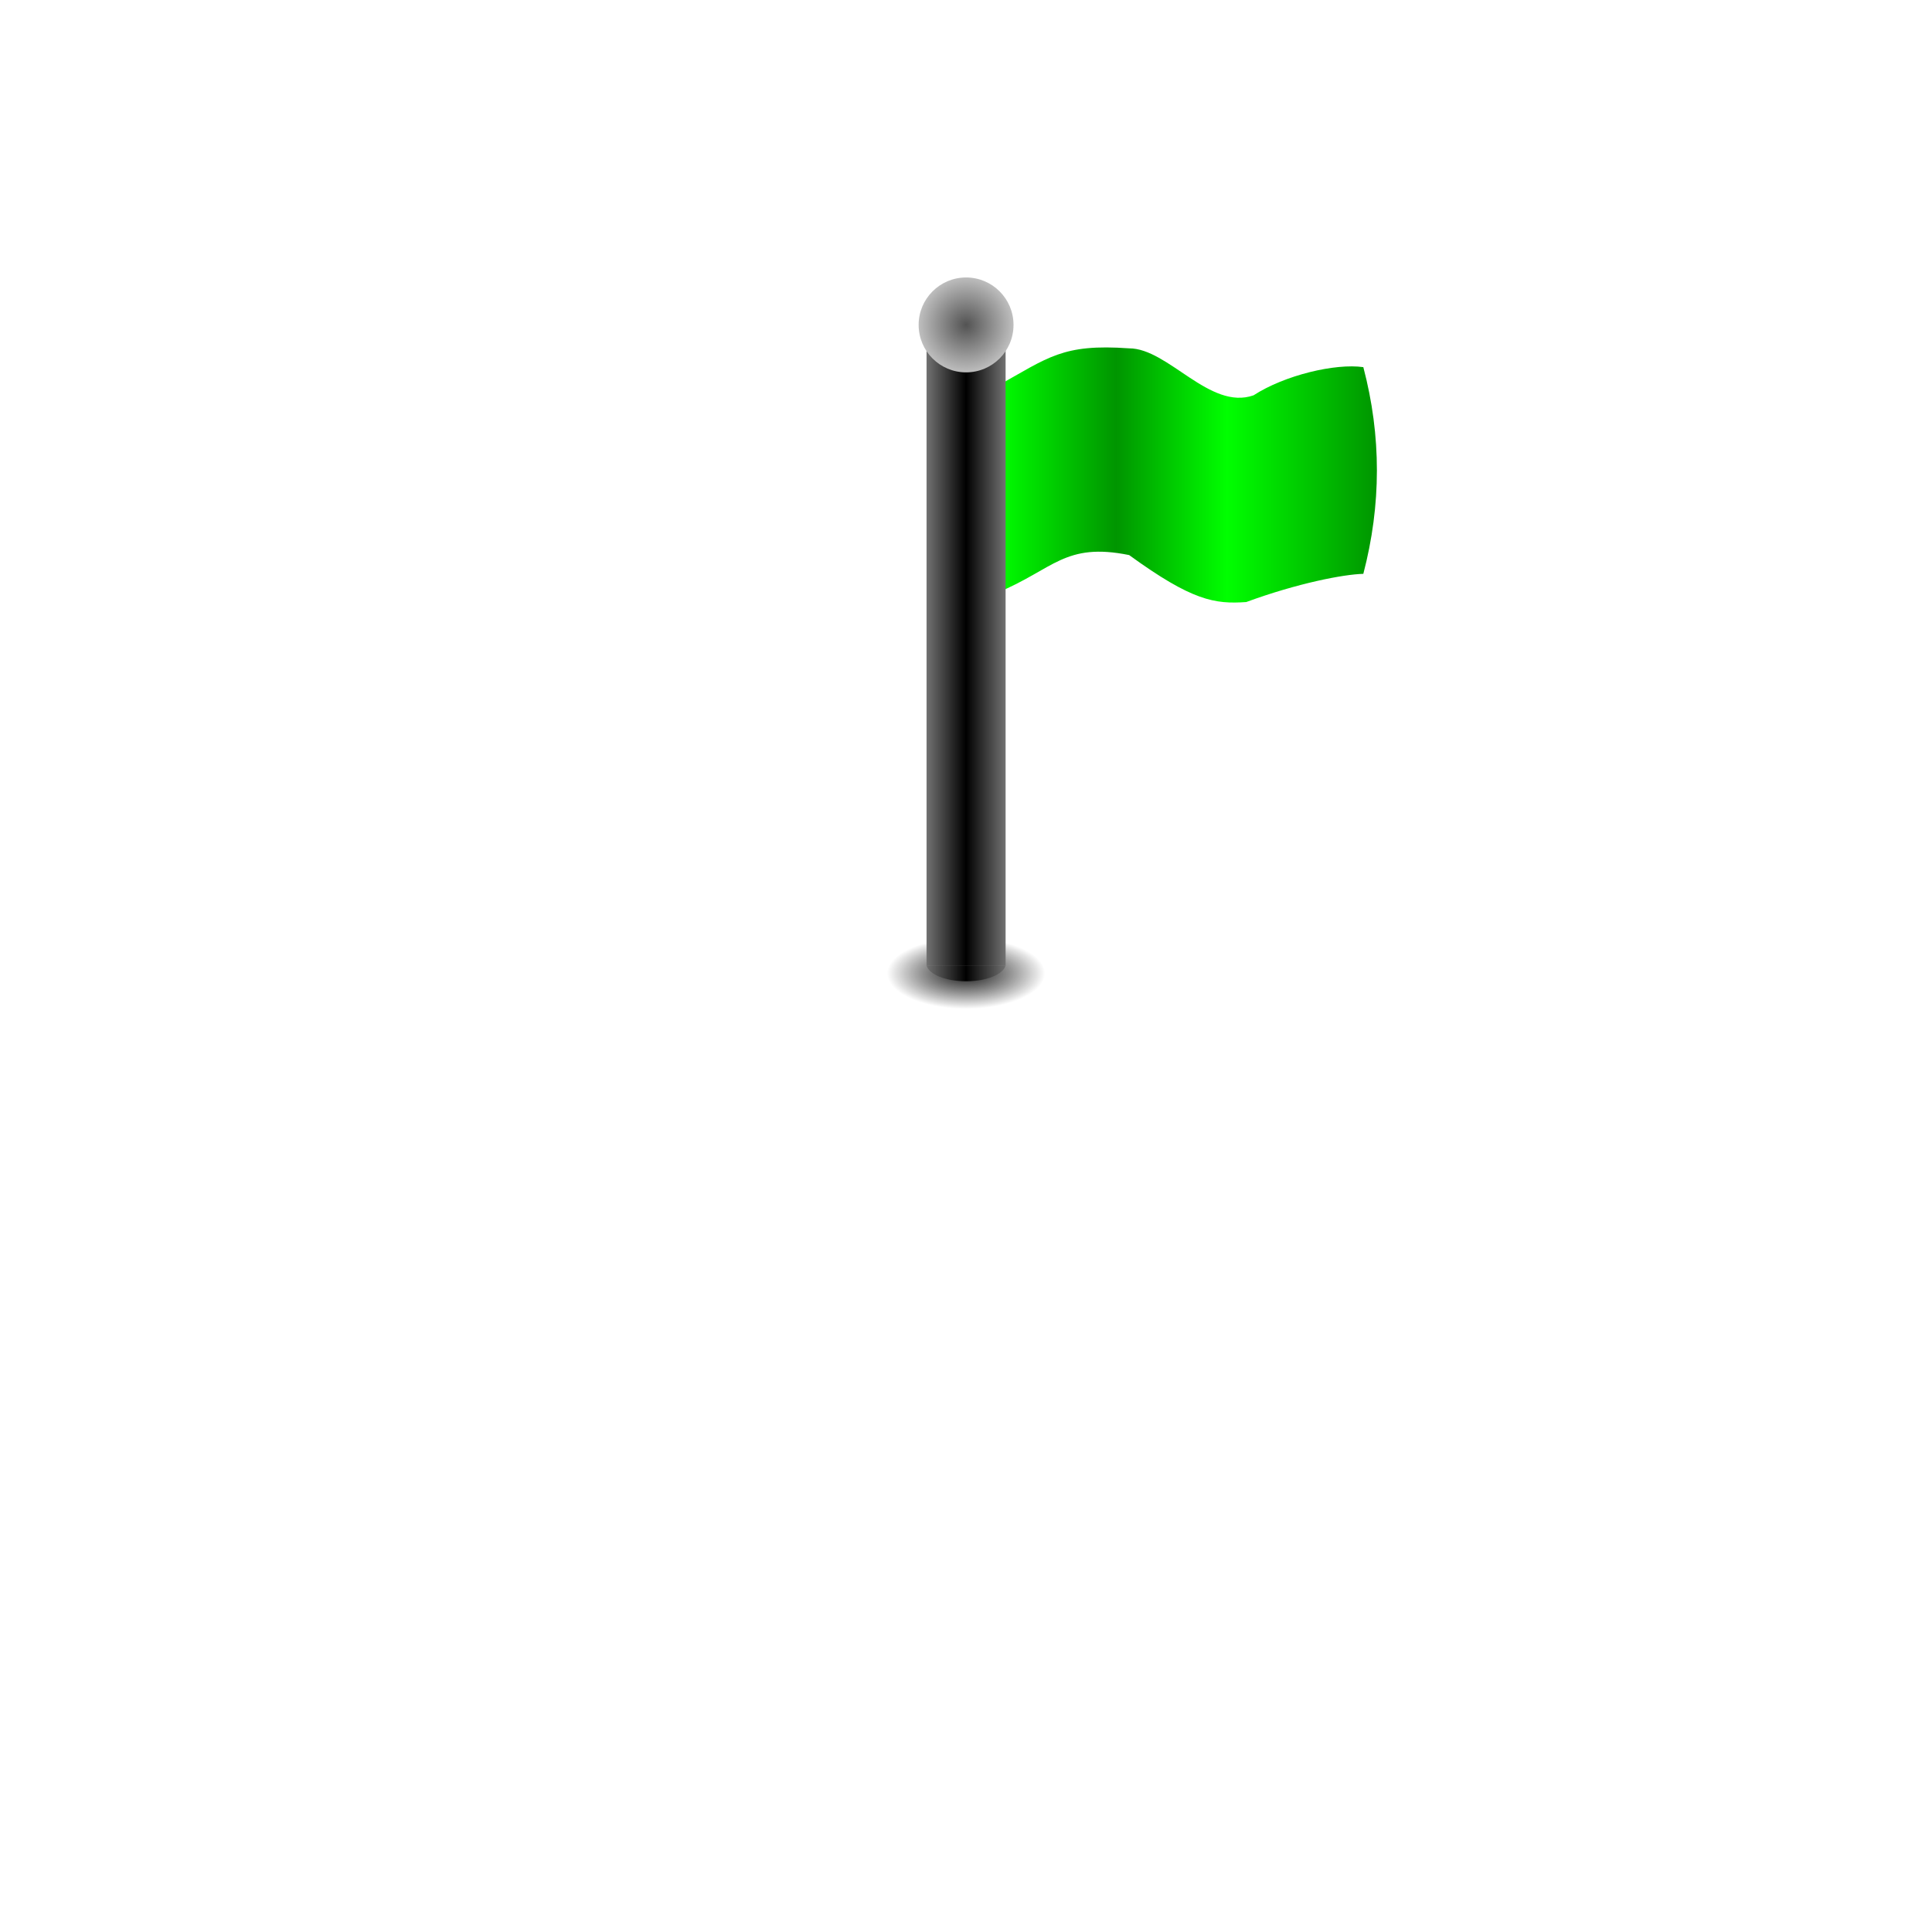
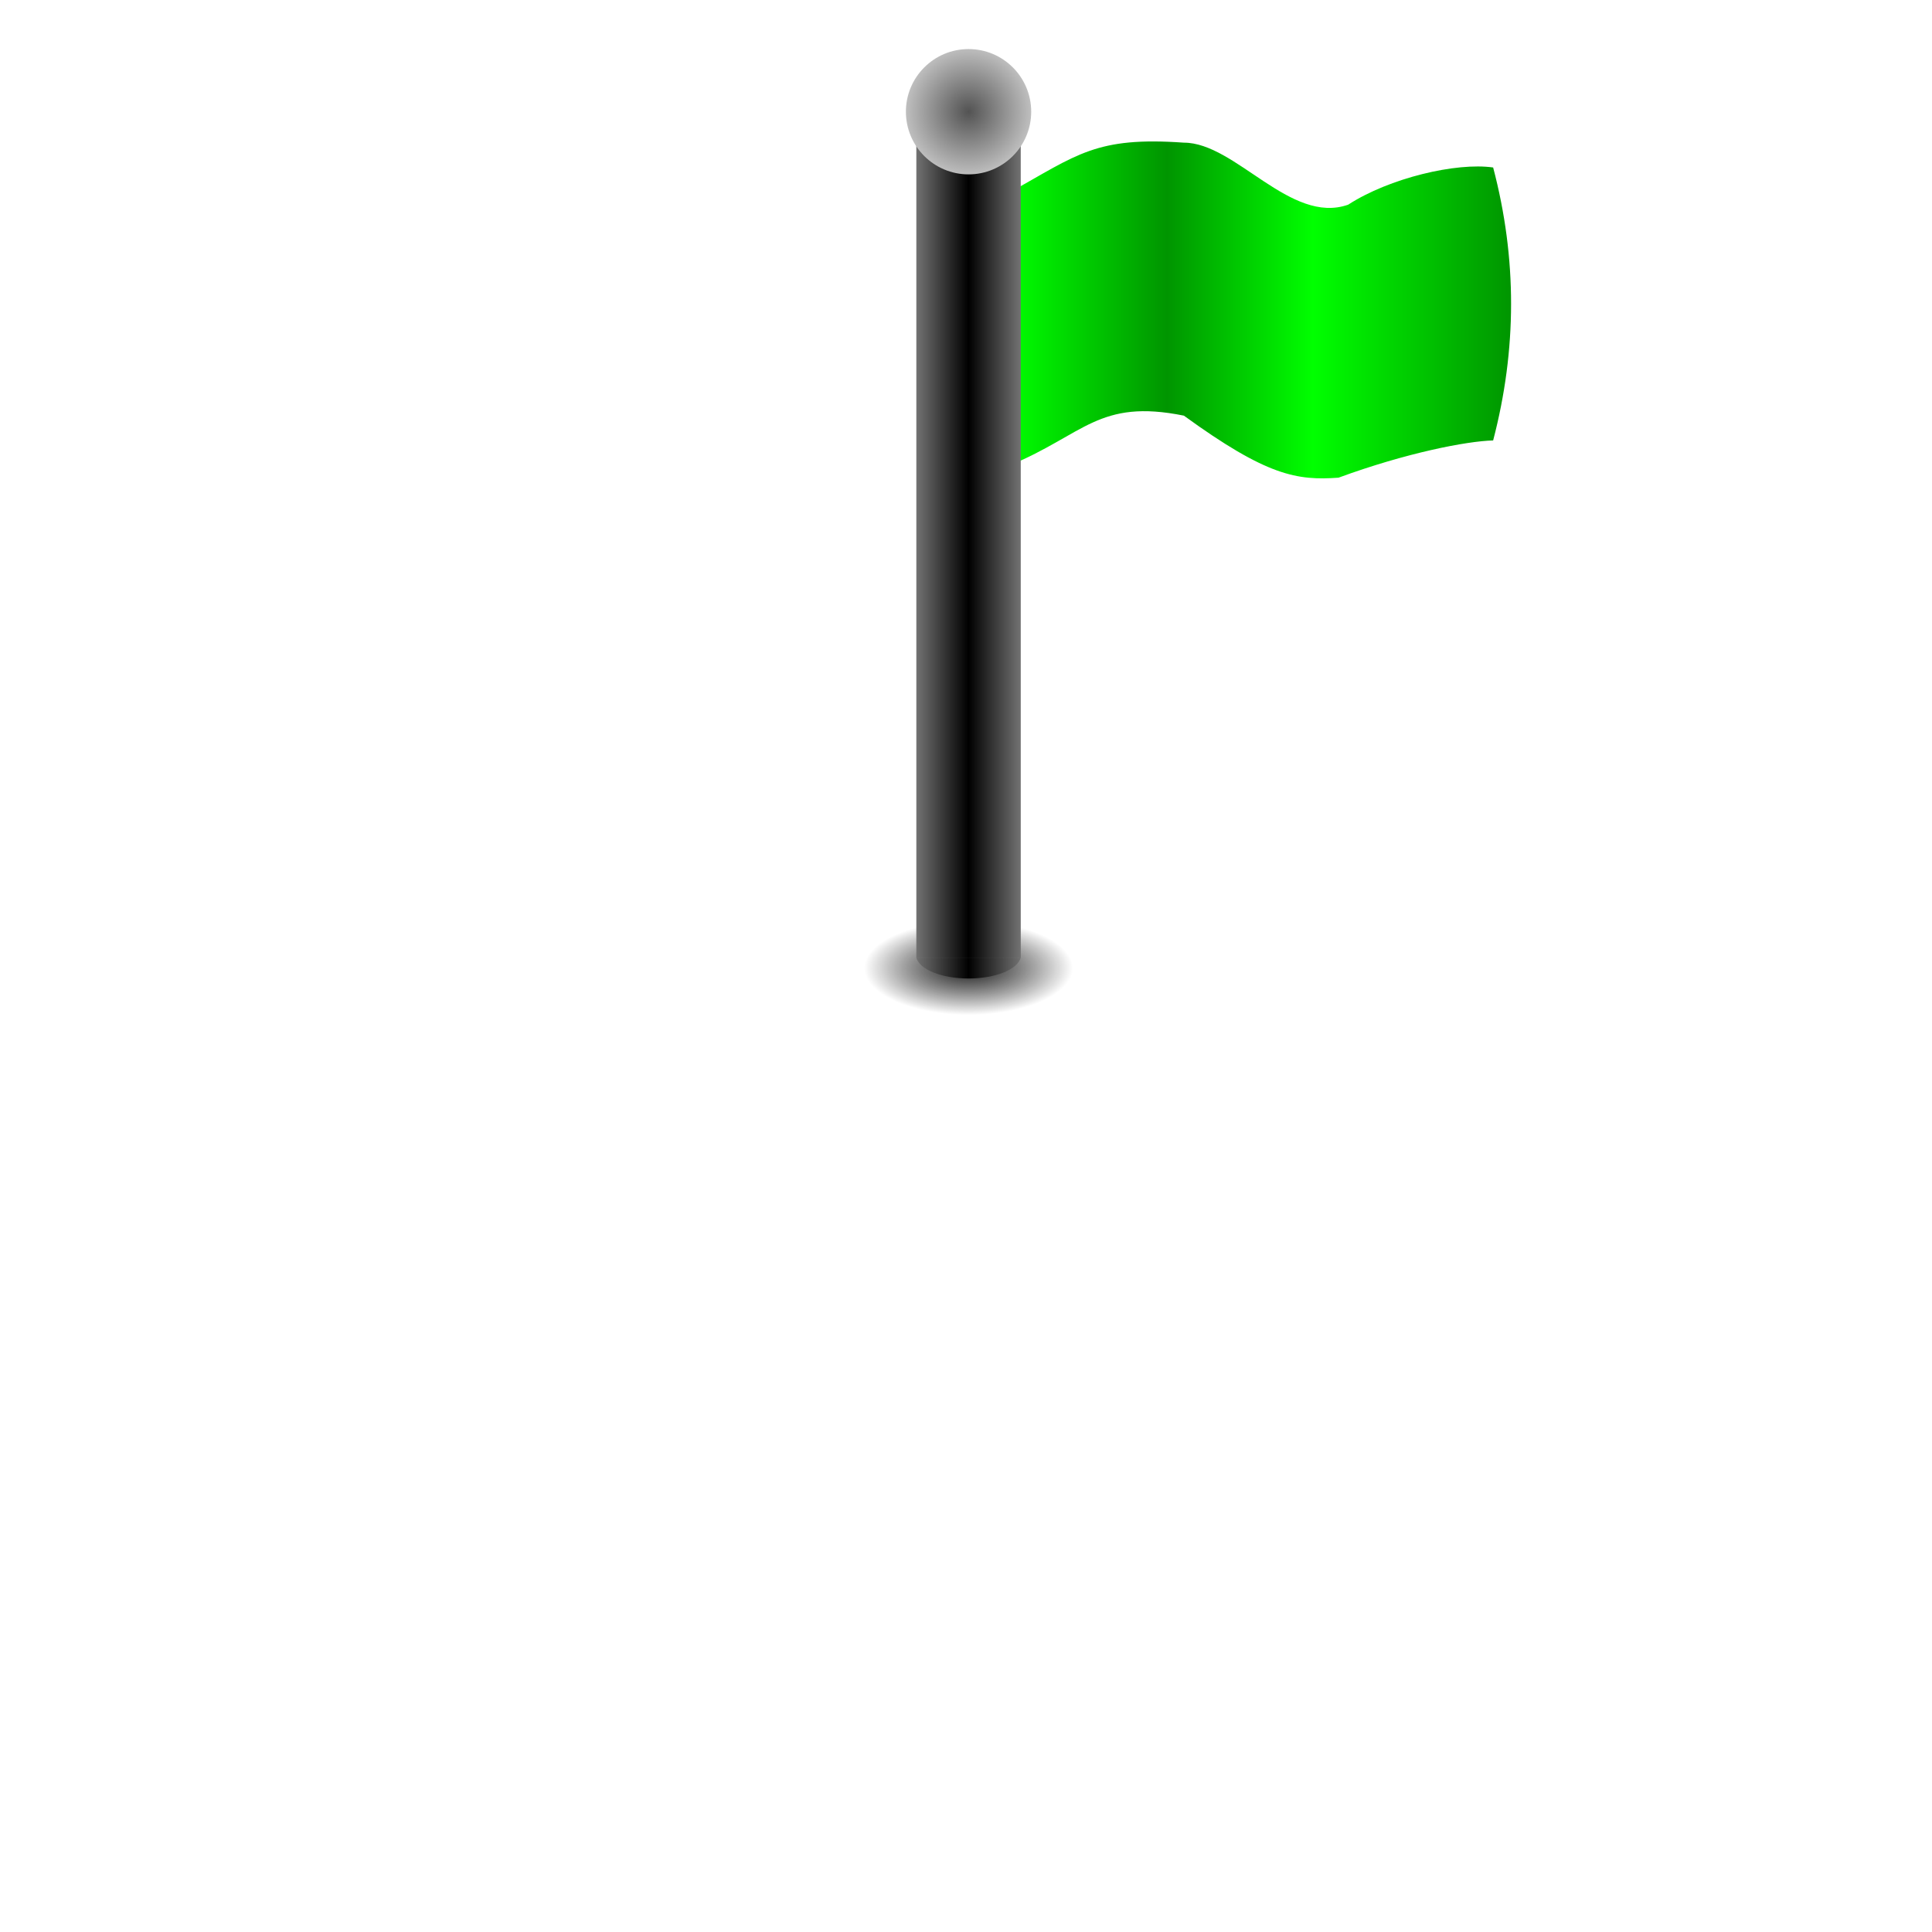
- <svg xmlns="http://www.w3.org/2000/svg" xmlns:xlink="http://www.w3.org/1999/xlink" width="64" height="64" id="svg2816" version="1.1">
+ <svg xmlns="http://www.w3.org/2000/svg" xmlns:xlink="http://www.w3.org/1999/xlink" width="128" height="128" id="svg2816" version="1.1">
  <defs id="defs2818">
    <linearGradient id="linearGradient3709">
      <stop style="stop-color:#ffffff;stop-opacity:1;" offset="0" id="stop3711" />
      <stop style="stop-color:#7f7f7f;stop-opacity:1;" offset="1" id="stop3713" />
    </linearGradient>
    <radialGradient xlink:href="#linearGradient3709" id="radialGradient3715" cx="28" cy="29" fx="28" fy="29" r="10.5" gradientTransform="matrix(2.35,0,0,1.12619,-38.25,-0.659523)" gradientUnits="userSpaceOnUse" />
    <radialGradient xlink:href="#linearGradient3709" id="radialGradient3725" gradientUnits="userSpaceOnUse" gradientTransform="matrix(2.35,0,0,1.12619,-38.25,-0.659523)" cx="28" cy="29" fx="28" fy="29" r="10.5" />
    <linearGradient xlink:href="#linearGradient5037" id="linearGradient4644" gradientUnits="userSpaceOnUse" x1="24.48" y1="-262.013" x2="48.476" y2="-262.013" />
    <linearGradient id="linearGradient5037">
      <stop style="stop-color:#ff0000;stop-opacity:1;" offset="0" id="stop5039" />
      <stop id="stop5045" offset="0.313" style="stop-color:#a60000;stop-opacity:1;" />
      <stop style="stop-color:#e30000;stop-opacity:1;" offset="0.605" id="stop5047" />
      <stop style="stop-color:#a60000;stop-opacity:1;" offset="1" id="stop5041" />
    </linearGradient>
    <radialGradient xlink:href="#linearGradient4728" id="radialGradient4646" gradientUnits="userSpaceOnUse" gradientTransform="matrix(1,0,0,0.2222222,0,-45.88889)" cx="40.5" cy="-59" fx="40.5" fy="-59" r="4.5" />
    <linearGradient id="linearGradient4728">
      <stop style="stop-color:#191919;stop-opacity:1;" offset="0" id="stop4730" />
      <stop style="stop-color:#000000;stop-opacity:0;" offset="1" id="stop4732" />
    </linearGradient>
    <linearGradient xlink:href="#linearGradient4932" id="linearGradient4648" gradientUnits="userSpaceOnUse" gradientTransform="matrix(1.012658,0,0,1,-18.76582,-181)" x1="38.266" y1="-49.5" x2="43.234" y2="-49.5" />
    <linearGradient id="linearGradient4932">
      <stop style="stop-color:#727272;stop-opacity:1;" offset="0" id="stop4934" />
      <stop id="stop4942" offset="0.5" style="stop-color:#000000;stop-opacity:1;" />
      <stop style="stop-color:#727272;stop-opacity:1;" offset="1" id="stop4936" />
    </linearGradient>
    <linearGradient xlink:href="#linearGradient4932" id="linearGradient4650" gradientUnits="userSpaceOnUse" gradientTransform="matrix(1,0,0,0.7288889,0,-62.62667)" x1="20" y1="-259.125" x2="25" y2="-259.125" />
    <linearGradient id="linearGradient5395">
      <stop style="stop-color:#727272;stop-opacity:1;" offset="0" id="stop5397" />
      <stop id="stop5399" offset="0.5" style="stop-color:#000000;stop-opacity:1;" />
      <stop style="stop-color:#727272;stop-opacity:1;" offset="1" id="stop5401" />
    </linearGradient>
    <radialGradient xlink:href="#linearGradient4962" id="radialGradient4652" gradientUnits="userSpaceOnUse" gradientTransform="matrix(1,0,0,0.9230769,0,-7.884615)" cx="40.75" cy="-102.5" fx="40.75" fy="-102.5" r="3.25" />
    <linearGradient id="linearGradient4962">
      <stop style="stop-color:#535353;stop-opacity:1;" offset="0" id="stop4964" />
      <stop style="stop-color:#d2d2d2;stop-opacity:1;" offset="1" id="stop4966" />
    </linearGradient>
    <linearGradient xlink:href="#linearGradient5180" id="linearGradient4654" gradientUnits="userSpaceOnUse" gradientTransform="matrix(0.6124524,0,0,0.6124524,365.0072,-52.08548)" x1="24.48" y1="-262.013" x2="48.476" y2="-262.013" />
    <linearGradient id="linearGradient5180">
      <stop id="stop5182" offset="0" style="stop-color:#00ff00;stop-opacity:1;" />
      <stop style="stop-color:#009500;stop-opacity:1;" offset="0.313" id="stop5184" />
      <stop id="stop5186" offset="0.605" style="stop-color:#00ff00;stop-opacity:1;" />
      <stop id="stop5188" offset="1" style="stop-color:#009500;stop-opacity:1;" />
    </linearGradient>
    <radialGradient xlink:href="#linearGradient4728-18" id="radialGradient4656" gradientUnits="userSpaceOnUse" gradientTransform="matrix(1,0,0,0.2222222,0,-45.88889)" cx="40.5" cy="-59" fx="40.5" fy="-59" r="4.5" />
    <linearGradient id="linearGradient4728-18">
      <stop style="stop-color:#191919;stop-opacity:1;" offset="0" id="stop4730-3" />
      <stop style="stop-color:#000000;stop-opacity:0;" offset="1" id="stop4732-0" />
    </linearGradient>
    <linearGradient xlink:href="#linearGradient4932-0" id="linearGradient4658" gradientUnits="userSpaceOnUse" gradientTransform="matrix(0.620205,0,0,0.6124524,353.514,-162.9394)" x1="38.266" y1="-49.5" x2="43.234" y2="-49.5" />
    <linearGradient id="linearGradient4932-0">
      <stop style="stop-color:#727272;stop-opacity:1;" offset="0" id="stop4934-4" />
      <stop id="stop4942-7" offset="0.5" style="stop-color:#000000;stop-opacity:1;" />
      <stop style="stop-color:#727272;stop-opacity:1;" offset="1" id="stop4936-4" />
    </linearGradient>
    <linearGradient xlink:href="#linearGradient4932-0" id="linearGradient4660" gradientUnits="userSpaceOnUse" gradientTransform="matrix(0.6124524,0,0,0.4464097,365.0072,-90.44133)" x1="20" y1="-259.125" x2="25" y2="-259.125" />
    <linearGradient id="linearGradient5423">
      <stop style="stop-color:#727272;stop-opacity:1;" offset="0" id="stop5425" />
      <stop id="stop5427" offset="0.5" style="stop-color:#000000;stop-opacity:1;" />
      <stop style="stop-color:#727272;stop-opacity:1;" offset="1" id="stop5429" />
    </linearGradient>
    <radialGradient xlink:href="#linearGradient4962-3" id="radialGradient4662" gradientUnits="userSpaceOnUse" gradientTransform="matrix(1,0,0,0.9230769,0,-7.884615)" cx="40.75" cy="-102.5" fx="40.75" fy="-102.5" r="3.25" />
    <linearGradient id="linearGradient4962-3">
      <stop style="stop-color:#535353;stop-opacity:1;" offset="0" id="stop4964-7" />
      <stop style="stop-color:#d2d2d2;stop-opacity:1;" offset="1" id="stop4966-3" />
    </linearGradient>
    <linearGradient xlink:href="#linearGradient5180" id="linearGradient5599" gradientUnits="userSpaceOnUse" gradientTransform="matrix(0.6124524,0,0,0.6124524,365.0072,-52.08548)" x1="24.48" y1="-262.013" x2="48.476" y2="-262.013" />
    <radialGradient xlink:href="#linearGradient4728-18" id="radialGradient5601" gradientUnits="userSpaceOnUse" gradientTransform="matrix(1,0,0,0.2222222,0,-45.88889)" cx="40.5" cy="-59" fx="40.5" fy="-59" r="4.5" />
    <linearGradient xlink:href="#linearGradient4932-0" id="linearGradient5603" gradientUnits="userSpaceOnUse" gradientTransform="matrix(0.620205,0,0,0.6124524,353.514,-162.9394)" x1="38.266" y1="-49.5" x2="43.234" y2="-49.5" />
    <linearGradient xlink:href="#linearGradient4932-0" id="linearGradient5605" gradientUnits="userSpaceOnUse" gradientTransform="matrix(0.6124524,0,0,0.4464097,365.0072,-90.44133)" x1="20" y1="-259.125" x2="25" y2="-259.125" />
    <radialGradient xlink:href="#linearGradient4962-3" id="radialGradient5607" gradientUnits="userSpaceOnUse" gradientTransform="matrix(1,0,0,0.9230769,0,-7.884615)" cx="40.75" cy="-102.5" fx="40.75" fy="-102.5" r="3.25" />
    <linearGradient xlink:href="#linearGradient5037" id="linearGradient5623" gradientUnits="userSpaceOnUse" x1="24.48" y1="-262.013" x2="48.476" y2="-262.013" />
    <radialGradient xlink:href="#linearGradient4728" id="radialGradient5625" gradientUnits="userSpaceOnUse" gradientTransform="matrix(1,0,0,0.2222222,0,-45.88889)" cx="40.5" cy="-59" fx="40.5" fy="-59" r="4.5" />
    <linearGradient xlink:href="#linearGradient4932" id="linearGradient5627" gradientUnits="userSpaceOnUse" gradientTransform="matrix(1.012658,0,0,1,-18.76582,-181)" x1="38.266" y1="-49.5" x2="43.234" y2="-49.5" />
    <linearGradient xlink:href="#linearGradient4932" id="linearGradient5629" gradientUnits="userSpaceOnUse" gradientTransform="matrix(1,0,0,0.7288889,0,-62.62667)" x1="20" y1="-259.125" x2="25" y2="-259.125" />
    <radialGradient xlink:href="#linearGradient4962" id="radialGradient5631" gradientUnits="userSpaceOnUse" gradientTransform="matrix(1,0,0,0.9230769,0,-7.884615)" cx="40.75" cy="-102.5" fx="40.75" fy="-102.5" r="3.25" />
    <linearGradient xlink:href="#linearGradient5180" id="linearGradient3165" gradientUnits="userSpaceOnUse" gradientTransform="matrix(0.6124524,0,0,0.6124524,365.0072,-52.08548)" x1="24.48" y1="-262.013" x2="48.476" y2="-262.013" />
    <radialGradient xlink:href="#linearGradient4728-18" id="radialGradient3167" gradientUnits="userSpaceOnUse" gradientTransform="matrix(1,0,0,0.2222222,0,-45.88889)" cx="40.5" cy="-59" fx="40.5" fy="-59" r="4.5" />
    <linearGradient xlink:href="#linearGradient4932-0" id="linearGradient3169" gradientUnits="userSpaceOnUse" gradientTransform="matrix(0.620205,0,0,0.6124524,353.514,-162.9394)" x1="38.266" y1="-49.5" x2="43.234" y2="-49.5" />
    <linearGradient xlink:href="#linearGradient4932-0" id="linearGradient3171" gradientUnits="userSpaceOnUse" gradientTransform="matrix(0.6124524,0,0,0.4464097,365.0072,-90.44133)" x1="20" y1="-259.125" x2="25" y2="-259.125" />
    <radialGradient xlink:href="#linearGradient4962-3" id="radialGradient3173" gradientUnits="userSpaceOnUse" gradientTransform="matrix(1,0,0,0.9230769,0,-7.884615)" cx="40.75" cy="-102.5" fx="40.75" fy="-102.5" r="3.25" />
  </defs>
-   <g id="layer1">
-     <g id="g5190" transform="matrix(0.8554601,0,0,0.8554601,-292.0348,197.5668)">
+   <g id="layer1" transform="translate(0,64)">
+     <g id="g5190" transform="matrix(2.259408,0,0,2.259415,-791.6662,436.7815)">
      <path id="path5027-0" d="m 380,-216.004 c 1.978,-1.103 2.522,-1.638 5.101,-1.455 1.516,-0.001 3.124,2.415 4.818,1.819 1.21,-0.784 3.174,-1.246 4.251,-1.091 0.704,2.668 0.698,5.336 0,8.004 -0.771,0.019 -2.551,0.364 -4.534,1.092 -1.213,0.087 -2.097,-0.048 -4.534,-1.819 -2.494,-0.505 -2.929,0.555 -5.101,1.455 z" style="fill:url(#linearGradient3165);fill-opacity:1;stroke:none" />
-       <path transform="matrix(0.6805027,0,0,1.378018,351.227,-111.9527)" d="m 45,-59 c 0,0.552 -2.015,1 -4.5,1 -2.485,0 -4.5,-0.448 -4.5,-1 0,-0.552 2.015,-1 4.5,-1 2.485,0 4.5,0.448 4.5,1 z" id="path4970-0" style="fill:url(#radialGradient3167);fill-opacity:1;stroke:none" />
-       <path id="path4980-3" d="m 377.256,-193.562 c 0.089,0.343 0.735,0.612 1.531,0.612 0.796,0 1.442,-0.269 1.531,-0.612 l -3.062,0 z" style="fill:url(#linearGradient3169);fill-opacity:1;stroke:none" />
+       <ellipse transform="matrix(0.6805027,0,0,1.378018,351.227,-111.9527)" id="path4970-0" style="fill:url(#radialGradient3167);fill-opacity:1;stroke:none" cx="40.5" cy="-59" rx="4.5" ry="1" />
+       <path id="path4980-3" d="m 377.256,-193.562 c 0.089,0.343 0.735,0.612 1.531,0.612 0.796,0 1.442,-0.269 1.531,-0.612 z" style="fill:url(#linearGradient3169);fill-opacity:1;stroke:none" />
      <rect rx="0" y="-218.673" x="377.256" height="25.111" width="3.062" id="rect5011-3" style="fill:url(#linearGradient3171);fill-opacity:1;stroke:none" />
-       <path transform="matrix(0.6681306,0,0,0.7349428,351.561,-143.0346)" d="m 43.5,-102.5 c 0,1.381 -1.231,2.5 -2.75,2.5 -1.519,0 -2.75,-1.119 -2.75,-2.5 0,-1.381 1.231,-2.5 2.75,-2.5 1.519,0 2.75,1.119 2.75,2.5 z" id="path4944-6" style="fill:url(#radialGradient3173);fill-opacity:1;stroke:none" />
+       <ellipse transform="matrix(0.6681306,0,0,0.7349428,351.561,-143.0346)" id="path4944-6" style="fill:url(#radialGradient3173);fill-opacity:1;stroke:none" cx="40.75" cy="-102.5" rx="2.75" ry="2.5" />
    </g>
  </g>
</svg>
